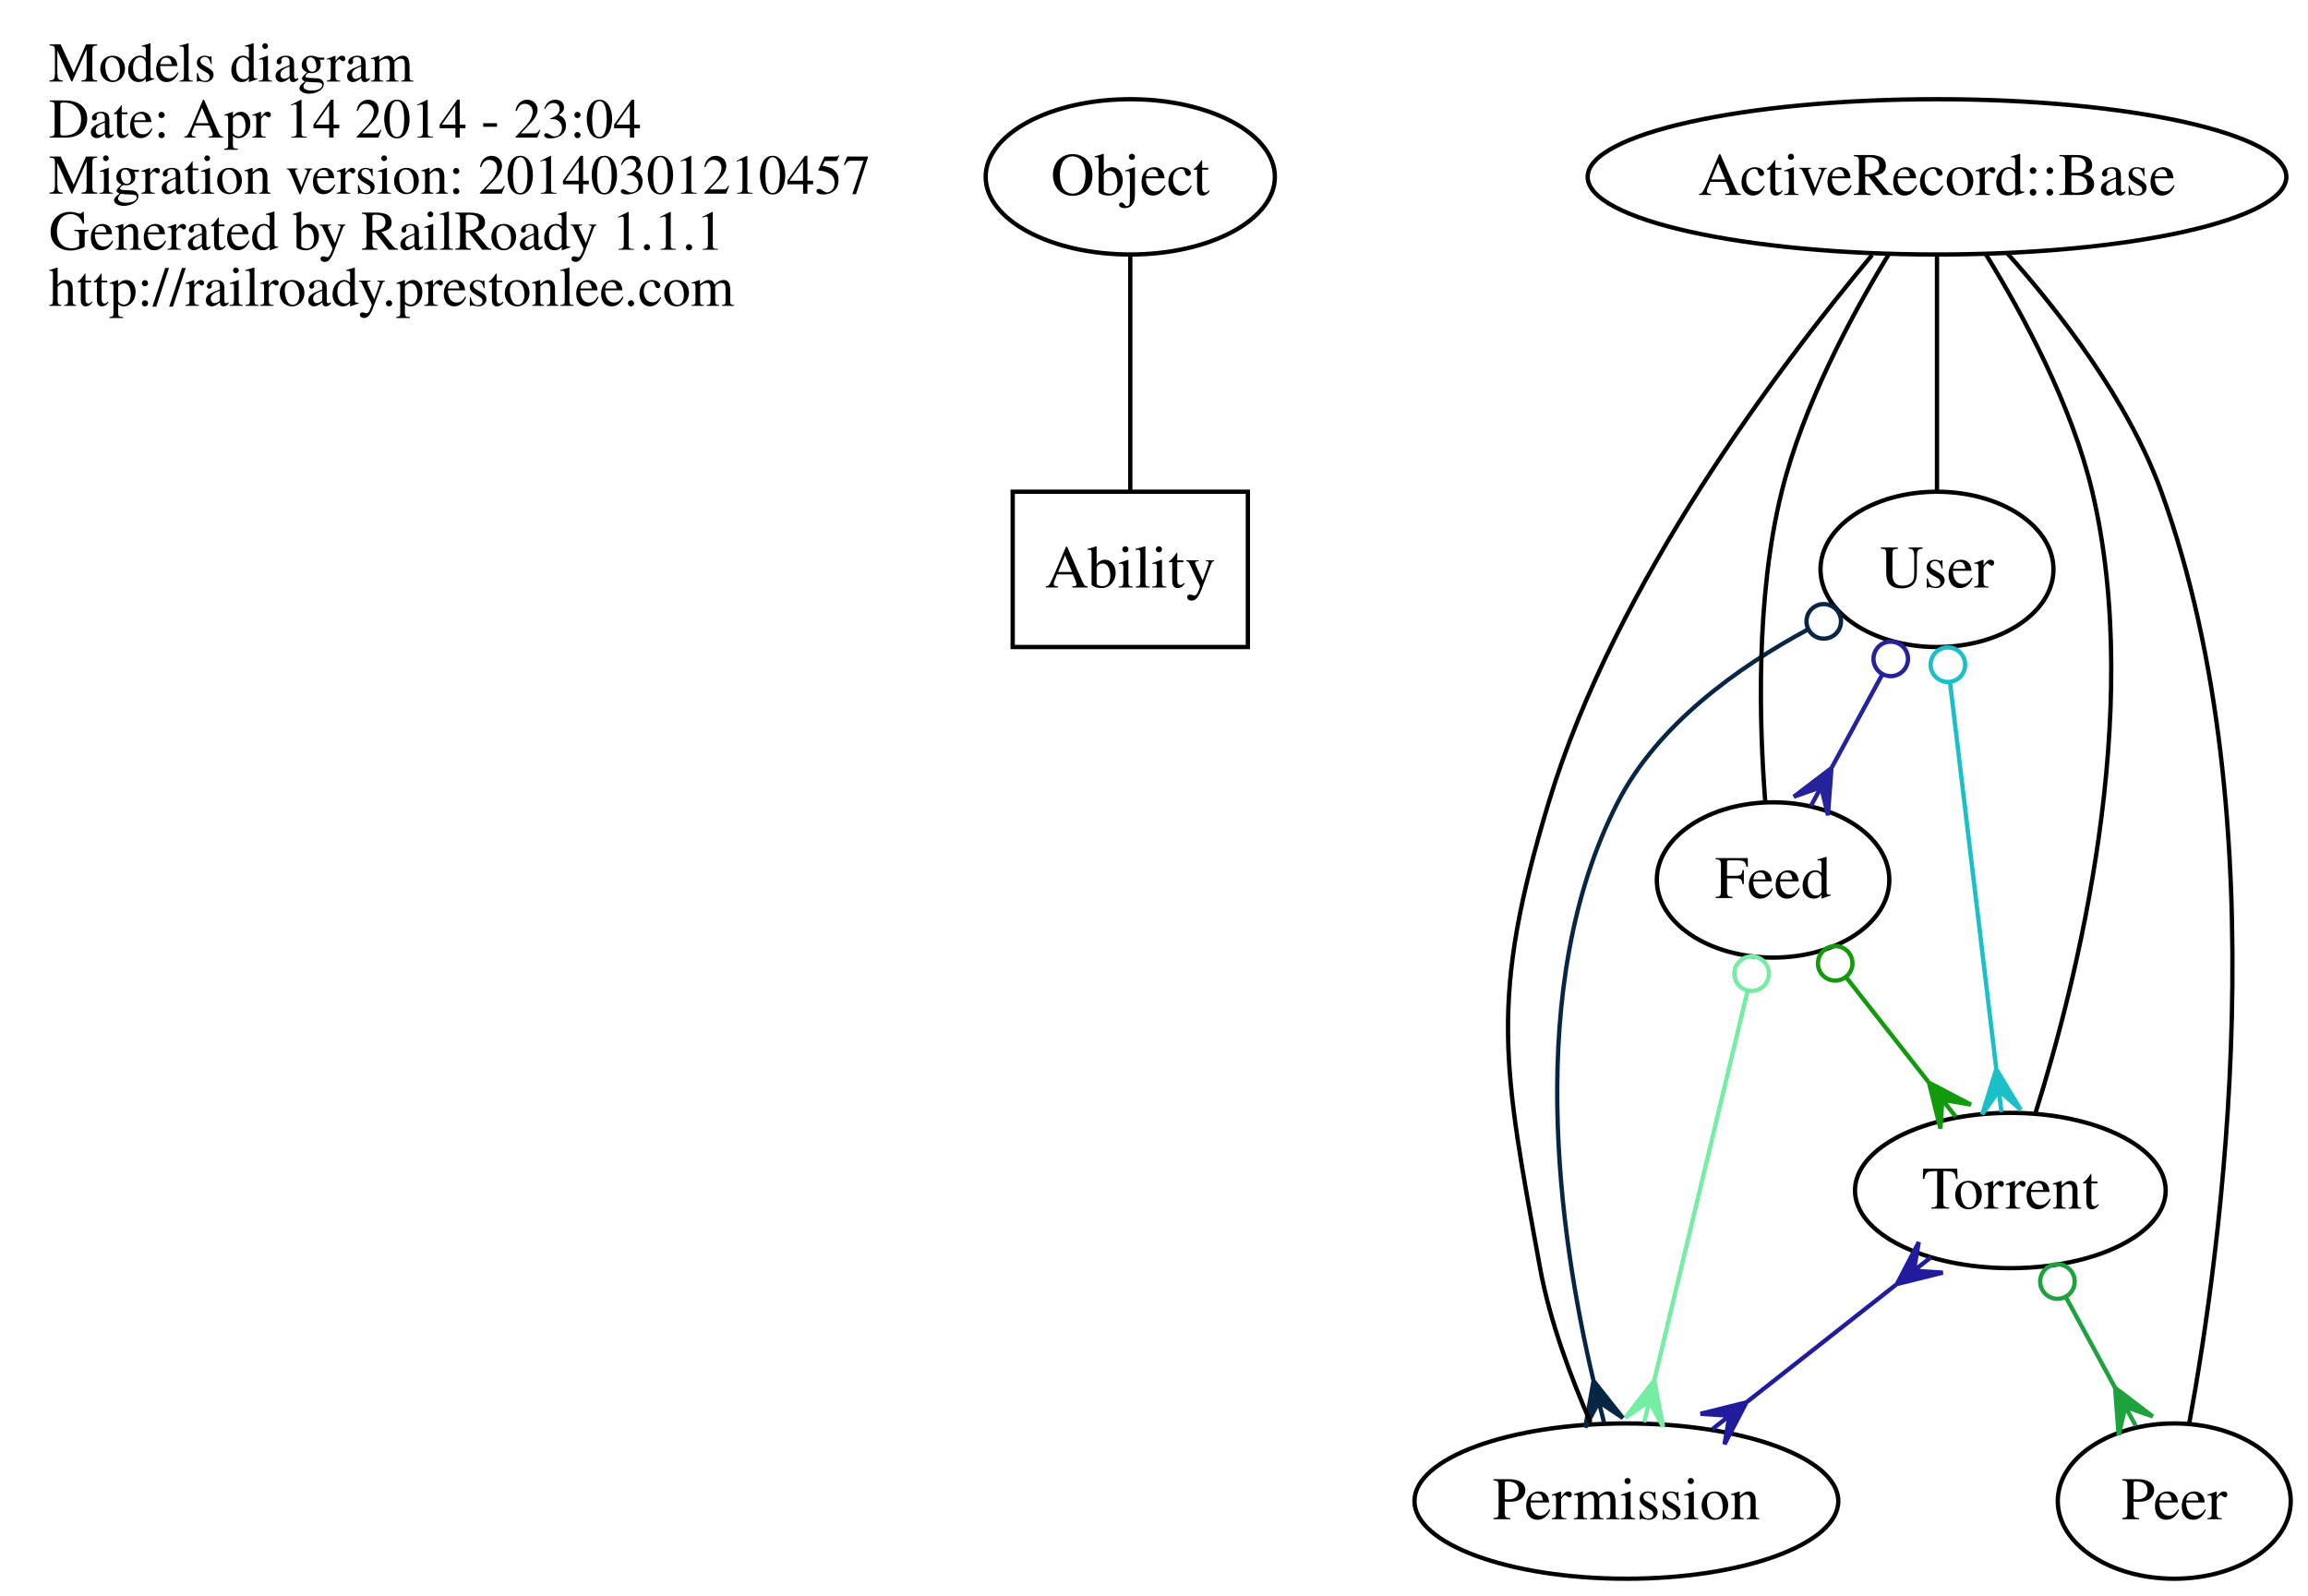
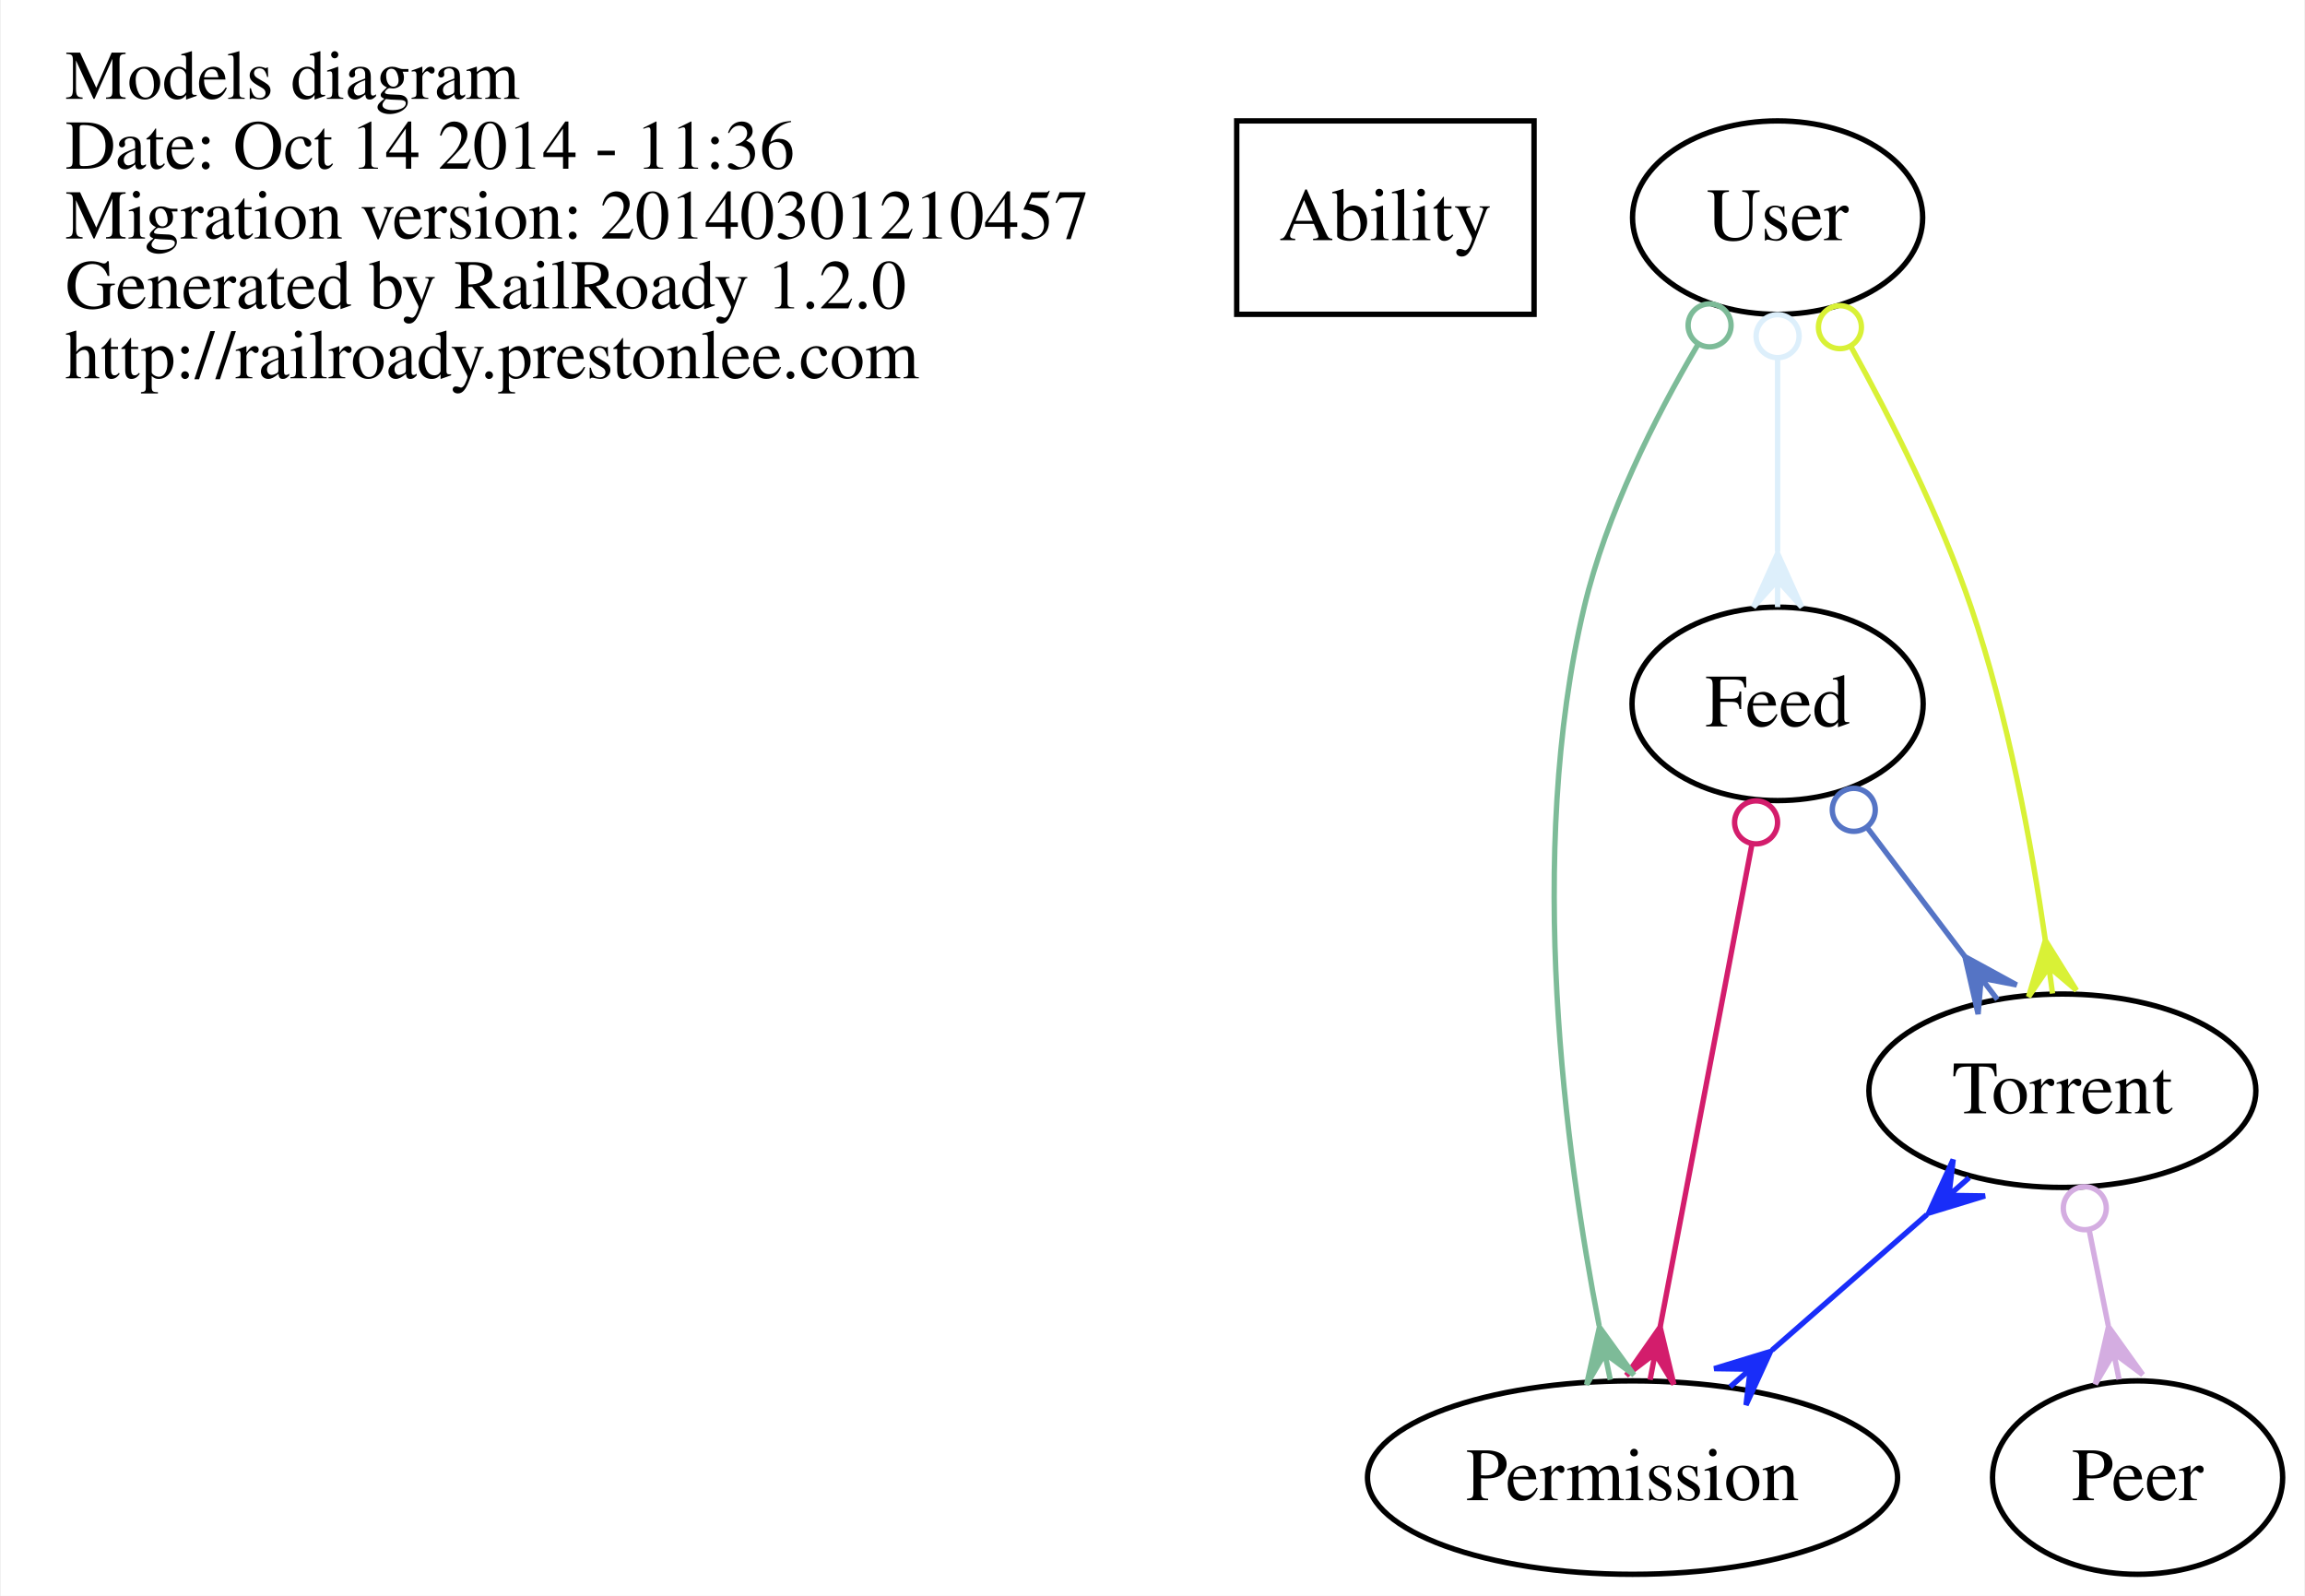
- <svg xmlns="http://www.w3.org/2000/svg" width="535pt" height="370pt" viewBox="0.00 0.00 535.00 370.00">
-   <g id="graph0" class="graph" transform="scale(1 1) rotate(0) translate(4 366)">
-     <polygon fill="white" stroke="none" points="-4,4 -4,-366 531,-366 531,4 -4,4" />
+ <svg xmlns="http://www.w3.org/2000/svg" width="429pt" height="297pt" viewBox="0.00 0.00 428.69 297.00">
+   <g id="graph0" class="graph" transform="scale(1 1) rotate(0) translate(4 293)">
+     <polygon fill="white" stroke="none" points="-4,4 -4,-293 424.688,-293 424.688,4 -4,4" />
    <g id="node1" class="node">
-       <text text-anchor="start" x="7.312" y="-347.1" font-family="Times,serif" font-size="13.00">Models diagram</text>
-       <text text-anchor="start" x="7.312" y="-334.1" font-family="Times,serif" font-size="13.00">Date: Apr 14 2014 - 23:04</text>
-       <text text-anchor="start" x="7.312" y="-321.1" font-family="Times,serif" font-size="13.00">Migration version: 20140301210457</text>
-       <text text-anchor="start" x="7.312" y="-308.1" font-family="Times,serif" font-size="13.00">Generated by RailRoady 1.1.1</text>
-       <text text-anchor="start" x="7.312" y="-295.1" font-family="Times,serif" font-size="13.00">http://railroady.prestonlee.com</text>
+       <text text-anchor="start" x="8" y="-274.6" font-family="Times,serif" font-size="13.00">Models diagram</text>
+       <text text-anchor="start" x="8" y="-261.6" font-family="Times,serif" font-size="13.00">Date: Oct 14 2014 - 11:36</text>
+       <text text-anchor="start" x="8" y="-248.6" font-family="Times,serif" font-size="13.00">Migration version: 20140301210457</text>
+       <text text-anchor="start" x="8" y="-235.6" font-family="Times,serif" font-size="13.00">Generated by RailRoady 1.2.0</text>
+       <text text-anchor="start" x="8" y="-222.6" font-family="Times,serif" font-size="13.00">http://railroady.prestonlee.com</text>
    </g>
    <g id="node2" class="node">
-       <polygon fill="none" stroke="black" points="285.255,-252 230.745,-252 230.745,-216 285.255,-216 285.255,-252" />
-       <text text-anchor="middle" x="258" y="-229.8" font-family="Times,serif" font-size="14.00">Ability</text>
+       <polygon fill="none" stroke="black" points="281.358,-270.5 226.018,-270.5 226.018,-234.5 281.358,-234.5 281.358,-270.5" />
+       <text text-anchor="middle" x="253.688" y="-248.3" font-family="Times,serif" font-size="14.00">Ability</text>
    </g>
    <g id="node3" class="node">
-       <ellipse fill="none" stroke="black" cx="407" cy="-162" rx="26.948" ry="18" />
-       <text text-anchor="middle" x="407" y="-157.8" font-family="Times,serif" font-size="14.00">Feed</text>
+       <ellipse fill="none" stroke="black" cx="326.688" cy="-162" rx="27.096" ry="18" />
+       <text text-anchor="middle" x="326.688" y="-157.8" font-family="Times,serif" font-size="14.00">Feed</text>
    </g>
    <g id="node5" class="node">
-       <ellipse fill="none" stroke="black" cx="373" cy="-18" rx="49.122" ry="18" />
-       <text text-anchor="middle" x="373" y="-13.8" font-family="Times,serif" font-size="14.00">Permission</text>
+       <ellipse fill="none" stroke="black" cx="299.688" cy="-18" rx="49.329" ry="18" />
+       <text text-anchor="middle" x="299.688" y="-13.8" font-family="Times,serif" font-size="14.00">Permission</text>
+     </g>
+     <g id="edge2" class="edge">
+       <path fill="none" stroke="#d31d6c" d="M321.921,-135.929C317.128,-110.725 309.764,-71.994 304.84,-46.095" />
+       <ellipse fill="none" stroke="#d31d6c" cx="322.684" cy="-139.942" rx="4" ry="4" />
+       <polygon fill="#d31d6c" stroke="#d31d6c" points="304.824,-46.013 307.377,-35.349 303.89,-41.101 302.956,-36.189 302.956,-36.189 302.956,-36.189 303.89,-41.101 298.535,-37.03 304.824,-46.013 304.824,-46.013" />
+     </g>
+     <g id="node6" class="node">
+       <ellipse fill="none" stroke="black" cx="379.688" cy="-90" rx="36.014" ry="18" />
+       <text text-anchor="middle" x="379.688" y="-85.8" font-family="Times,serif" font-size="14.00">Torrent</text>
+     </g>
+     <g id="edge1" class="edge">
+       <path fill="none" stroke="#5574c5" d="M343.382,-138.951C349.148,-131.336 355.635,-122.768 361.514,-115.004" />
+       <ellipse fill="none" stroke="#5574c5" cx="340.865" cy="-142.276" rx="4" ry="4" />
+       <polygon fill="#5574c5" stroke="#5574c5" points="361.554,-114.95 371.178,-109.694 364.573,-110.963 367.591,-106.977 367.591,-106.977 367.591,-106.977 364.573,-110.963 364.003,-104.261 361.554,-114.95 361.554,-114.95" />
+     </g>
+     <g id="node4" class="node">
+       <ellipse fill="none" stroke="black" cx="393.688" cy="-18" rx="27" ry="18" />
+       <text text-anchor="middle" x="393.688" y="-13.8" font-family="Times,serif" font-size="14.00">Peer</text>
    </g>
    <g id="edge3" class="edge">
-       <path fill="none" stroke="#75eda4" d="M401.07,-136.233C395.046,-111.076 385.742,-72.218 379.516,-46.215" />
-       <ellipse fill="none" stroke="#75eda4" cx="402.035" cy="-140.263" rx="4" ry="4" />
-       <polygon fill="#75eda4" stroke="#75eda4" points="379.463,-45.993 381.511,-35.22 378.299,-41.13 377.135,-36.268 377.135,-36.268 377.135,-36.268 378.299,-41.13 372.758,-37.316 379.463,-45.993 379.463,-45.993" />
+       <path fill="none" stroke="#d4ade1" d="M384.69,-63.987C385.838,-58.249 387.064,-52.121 388.229,-46.293" />
+       <ellipse fill="none" stroke="#d4ade1" cx="383.861" cy="-68.133" rx="4" ry="4" />
+       <polygon fill="#d4ade1" stroke="#d4ade1" points="388.271,-46.081 394.645,-37.158 389.252,-41.178 390.233,-36.275 390.233,-36.275 390.233,-36.275 389.252,-41.178 385.82,-35.393 388.271,-46.081 388.271,-46.081" />
    </g>
-     <g id="node6" class="node">
-       <ellipse fill="none" stroke="black" cx="462" cy="-90" rx="36.01" ry="18" />
-       <text text-anchor="middle" x="462" y="-85.8" font-family="Times,serif" font-size="14.00">Torrent</text>
+     <g id="edge4" class="edge">
+       <path fill="none" stroke="#192df9" d="M354.486,-66.948C345.291,-58.903 334.883,-49.795 325.625,-41.695" />
+       <polygon fill="#192df9" stroke="#192df9" points="354.803,-67.226 359.366,-77.198 358.566,-70.519 362.329,-73.811 362.329,-73.811 362.329,-73.811 358.566,-70.519 365.292,-70.424 354.803,-67.226 354.803,-67.226" />
+       <polygon fill="#192df9" stroke="#192df9" points="325.371,-41.473 320.809,-31.502 321.609,-38.181 317.846,-34.888 317.846,-34.888 317.846,-34.888 321.609,-38.181 314.882,-38.275 325.371,-41.473 325.371,-41.473" />
    </g>
-     <g id="edge2" class="edge">
-       <path fill="none" stroke="#129a0d" d="M424.053,-139.296C430.047,-131.667 436.819,-123.049 442.966,-115.226" />
-       <ellipse fill="none" stroke="#129a0d" cx="421.405" cy="-142.666" rx="4" ry="4" />
-       <polygon fill="#129a0d" stroke="#129a0d" points="443.145,-114.997 452.862,-109.914 446.235,-111.065 449.324,-107.134 449.324,-107.134 449.324,-107.134 446.235,-111.065 445.785,-104.353 443.145,-114.997 443.145,-114.997" />
+     <g id="node7" class="node">
+       <ellipse fill="none" stroke="black" cx="326.688" cy="-252.5" rx="27" ry="18" />
+       <text text-anchor="middle" x="326.688" y="-248.3" font-family="Times,serif" font-size="14.00">User</text>
    </g>
-     <g id="node4" class="node">
-       <ellipse fill="none" stroke="black" cx="500" cy="-18" rx="27" ry="18" />
-       <text text-anchor="middle" x="500" y="-13.8" font-family="Times,serif" font-size="14.00">Peer</text>
+     <g id="edge6" class="edge">
+       <path fill="none" stroke="#ddeffb" d="M326.688,-226.189C326.688,-214.971 326.688,-201.752 326.688,-190.311" />
+       <ellipse fill="none" stroke="#ddeffb" cx="326.688" cy="-230.436" rx="4" ry="4" />
+       <polygon fill="#ddeffb" stroke="#ddeffb" points="326.688,-190.011 331.188,-180.011 326.688,-185.011 326.688,-180.011 326.688,-180.011 326.688,-180.011 326.688,-185.011 322.188,-180.011 326.688,-190.011 326.688,-190.011" />
    </g>
    <g id="edge7" class="edge">
-       <path fill="none" stroke="#1da23d" d="M474.899,-65.238C478.554,-58.506 482.545,-51.154 486.248,-44.333" />
-       <ellipse fill="none" stroke="#1da23d" cx="472.914" cy="-68.896" rx="4" ry="4" />
-       <polygon fill="#1da23d" stroke="#1da23d" points="486.288,-44.258 495.014,-37.617 488.674,-39.864 491.059,-35.47 491.059,-35.47 491.059,-35.47 488.674,-39.864 487.104,-33.323 486.288,-44.258 486.288,-44.258" />
-     </g>
-     <g id="edge8" class="edge">
-       <path fill="none" stroke="#201c9d" d="M435.48,-68.142C424.618,-59.599 412.039,-49.705 401.026,-41.043" />
-       <polygon fill="#201c9d" stroke="#201c9d" points="435.699,-68.314 440.777,-78.033 439.629,-71.405 443.559,-74.496 443.559,-74.496 443.559,-74.496 439.629,-71.405 446.341,-70.959 435.699,-68.314 435.699,-68.314" />
-       <polygon fill="#201c9d" stroke="#201c9d" points="400.825,-40.885 395.747,-31.166 396.895,-37.794 392.965,-34.703 392.965,-34.703 392.965,-34.703 396.895,-37.794 390.183,-38.24 400.825,-40.885 400.825,-40.885" />
-     </g>
-     <g id="node7" class="node">
-       <ellipse fill="none" stroke="black" cx="445" cy="-234" rx="27" ry="18" />
-       <text text-anchor="middle" x="445" y="-229.8" font-family="Times,serif" font-size="14.00">User</text>
-     </g>
-     <g id="edge11" class="edge">
-       <path fill="none" stroke="#24239c" d="M432.23,-209.476C428.51,-202.623 424.431,-195.11 420.658,-188.16" />
-       <ellipse fill="none" stroke="#24239c" cx="434.278" cy="-213.249" rx="4" ry="4" />
-       <polygon fill="#24239c" stroke="#24239c" points="420.537,-187.936 419.721,-177 418.151,-183.542 415.766,-179.147 415.766,-179.147 415.766,-179.147 418.151,-183.542 411.811,-181.294 420.537,-187.936 420.537,-187.936" />
-     </g>
-     <g id="edge12" class="edge">
-       <path fill="none" stroke="#072643" d="M415.063,-220.064C398.843,-211.312 380.269,-198.04 371,-180 349.098,-137.373 357.429,-79.631 365.321,-46.138" />
-       <ellipse fill="none" stroke="#072643" cx="418.747" cy="-221.947" rx="4" ry="4" />
-       <polygon fill="#072643" stroke="#072643" points="365.39,-45.864 372.194,-37.264 366.61,-41.015 367.83,-36.166 367.83,-36.166 367.83,-36.166 366.61,-41.015 363.466,-35.068 365.39,-45.864 365.39,-45.864" />
-     </g>
-     <g id="edge10" class="edge">
-       <path fill="none" stroke="#1abfc7" d="M448.046,-207.558C451.052,-182.444 455.635,-144.164 458.721,-118.393" />
-       <ellipse fill="none" stroke="#1abfc7" cx="447.526" cy="-211.9" rx="4" ry="4" />
-       <polygon fill="#1abfc7" stroke="#1abfc7" points="458.753,-118.118 464.41,-108.724 459.348,-113.154 459.942,-108.189 459.942,-108.189 459.942,-108.189 459.348,-113.154 455.474,-107.654 458.753,-118.118 458.753,-118.118" />
-     </g>
-     <g id="node8" class="node">
-       <ellipse fill="none" stroke="black" cx="258" cy="-325" rx="33.518" ry="18" />
-       <text text-anchor="middle" x="258" y="-320.8" font-family="Times,serif" font-size="14.00">Object</text>
-     </g>
-     <g id="edge1" class="edge">
-       <path fill="none" stroke="black" d="M258,-306.84C258,-291.08 258,-267.851 258,-252.107" />
-     </g>
-     <g id="node9" class="node">
-       <ellipse fill="none" stroke="black" cx="445" cy="-325" rx="80.982" ry="18" />
-       <text text-anchor="middle" x="445" y="-320.8" font-family="Times,serif" font-size="14.00">ActiveRecord::Base</text>
-     </g>
-     <g id="edge4" class="edge">
-       <path fill="none" stroke="black" d="M433.842,-307.088C425.232,-293.003 413.978,-272.076 409,-252 402.937,-227.548 403.784,-198.153 405.2,-180.022" />
+       <path fill="none" stroke="#7dbb98" d="M311.818,-228.81C303.834,-215.252 294.807,-197.341 290.688,-180 279.76,-133.995 287.17,-78.61 293.477,-46.25" />
+       <ellipse fill="none" stroke="#7dbb98" cx="314.029" cy="-232.446" rx="4" ry="4" />
+       <polygon fill="#7dbb98" stroke="#7dbb98" points="293.528,-46 299.953,-37.113 294.537,-41.103 295.545,-36.205 295.545,-36.205 295.545,-36.205 294.537,-41.103 291.138,-35.298 293.528,-46 293.528,-46" />
    </g>
    <g id="edge5" class="edge">
-       <path fill="none" stroke="black" d="M461.306,-307.268C473.5,-293.609 489.336,-273.167 497,-252 524.684,-175.544 510.745,-75.51 503.478,-36.056" />
-     </g>
-     <g id="edge6" class="edge">
-       <path fill="none" stroke="black" d="M429.968,-306.893C408.601,-281.355 370.336,-230.802 355,-180 341.125,-134.04 344.385,-119.229 353,-72 355.259,-59.616 360.259,-46.366 364.694,-36.212" />
-     </g>
-     <g id="edge9" class="edge">
-       <path fill="none" stroke="black" d="M456.278,-307.117C464.958,-293.049 476.248,-272.13 481,-252 493.157,-200.502 477.212,-137.813 467.883,-108.144" />
-     </g>
-     <g id="edge13" class="edge">
-       <path fill="none" stroke="black" d="M445,-306.84C445,-291.08 445,-267.851 445,-252.107" />
+       <path fill="none" stroke="#d9f136" d="M340.35,-228.462C347.929,-214.788 356.953,-196.876 362.688,-180 369.552,-159.8 373.915,-136.025 376.5,-118.131" />
+       <ellipse fill="none" stroke="#d9f136" cx="338.288" cy="-232.108" rx="4" ry="4" />
+       <polygon fill="#d9f136" stroke="#d9f136" points="376.517,-118.001 382.313,-108.692 377.185,-113.046 377.854,-108.091 377.854,-108.091 377.854,-108.091 377.185,-113.046 373.394,-107.489 376.517,-118.001 376.517,-118.001" />
    </g>
  </g>
</svg>
